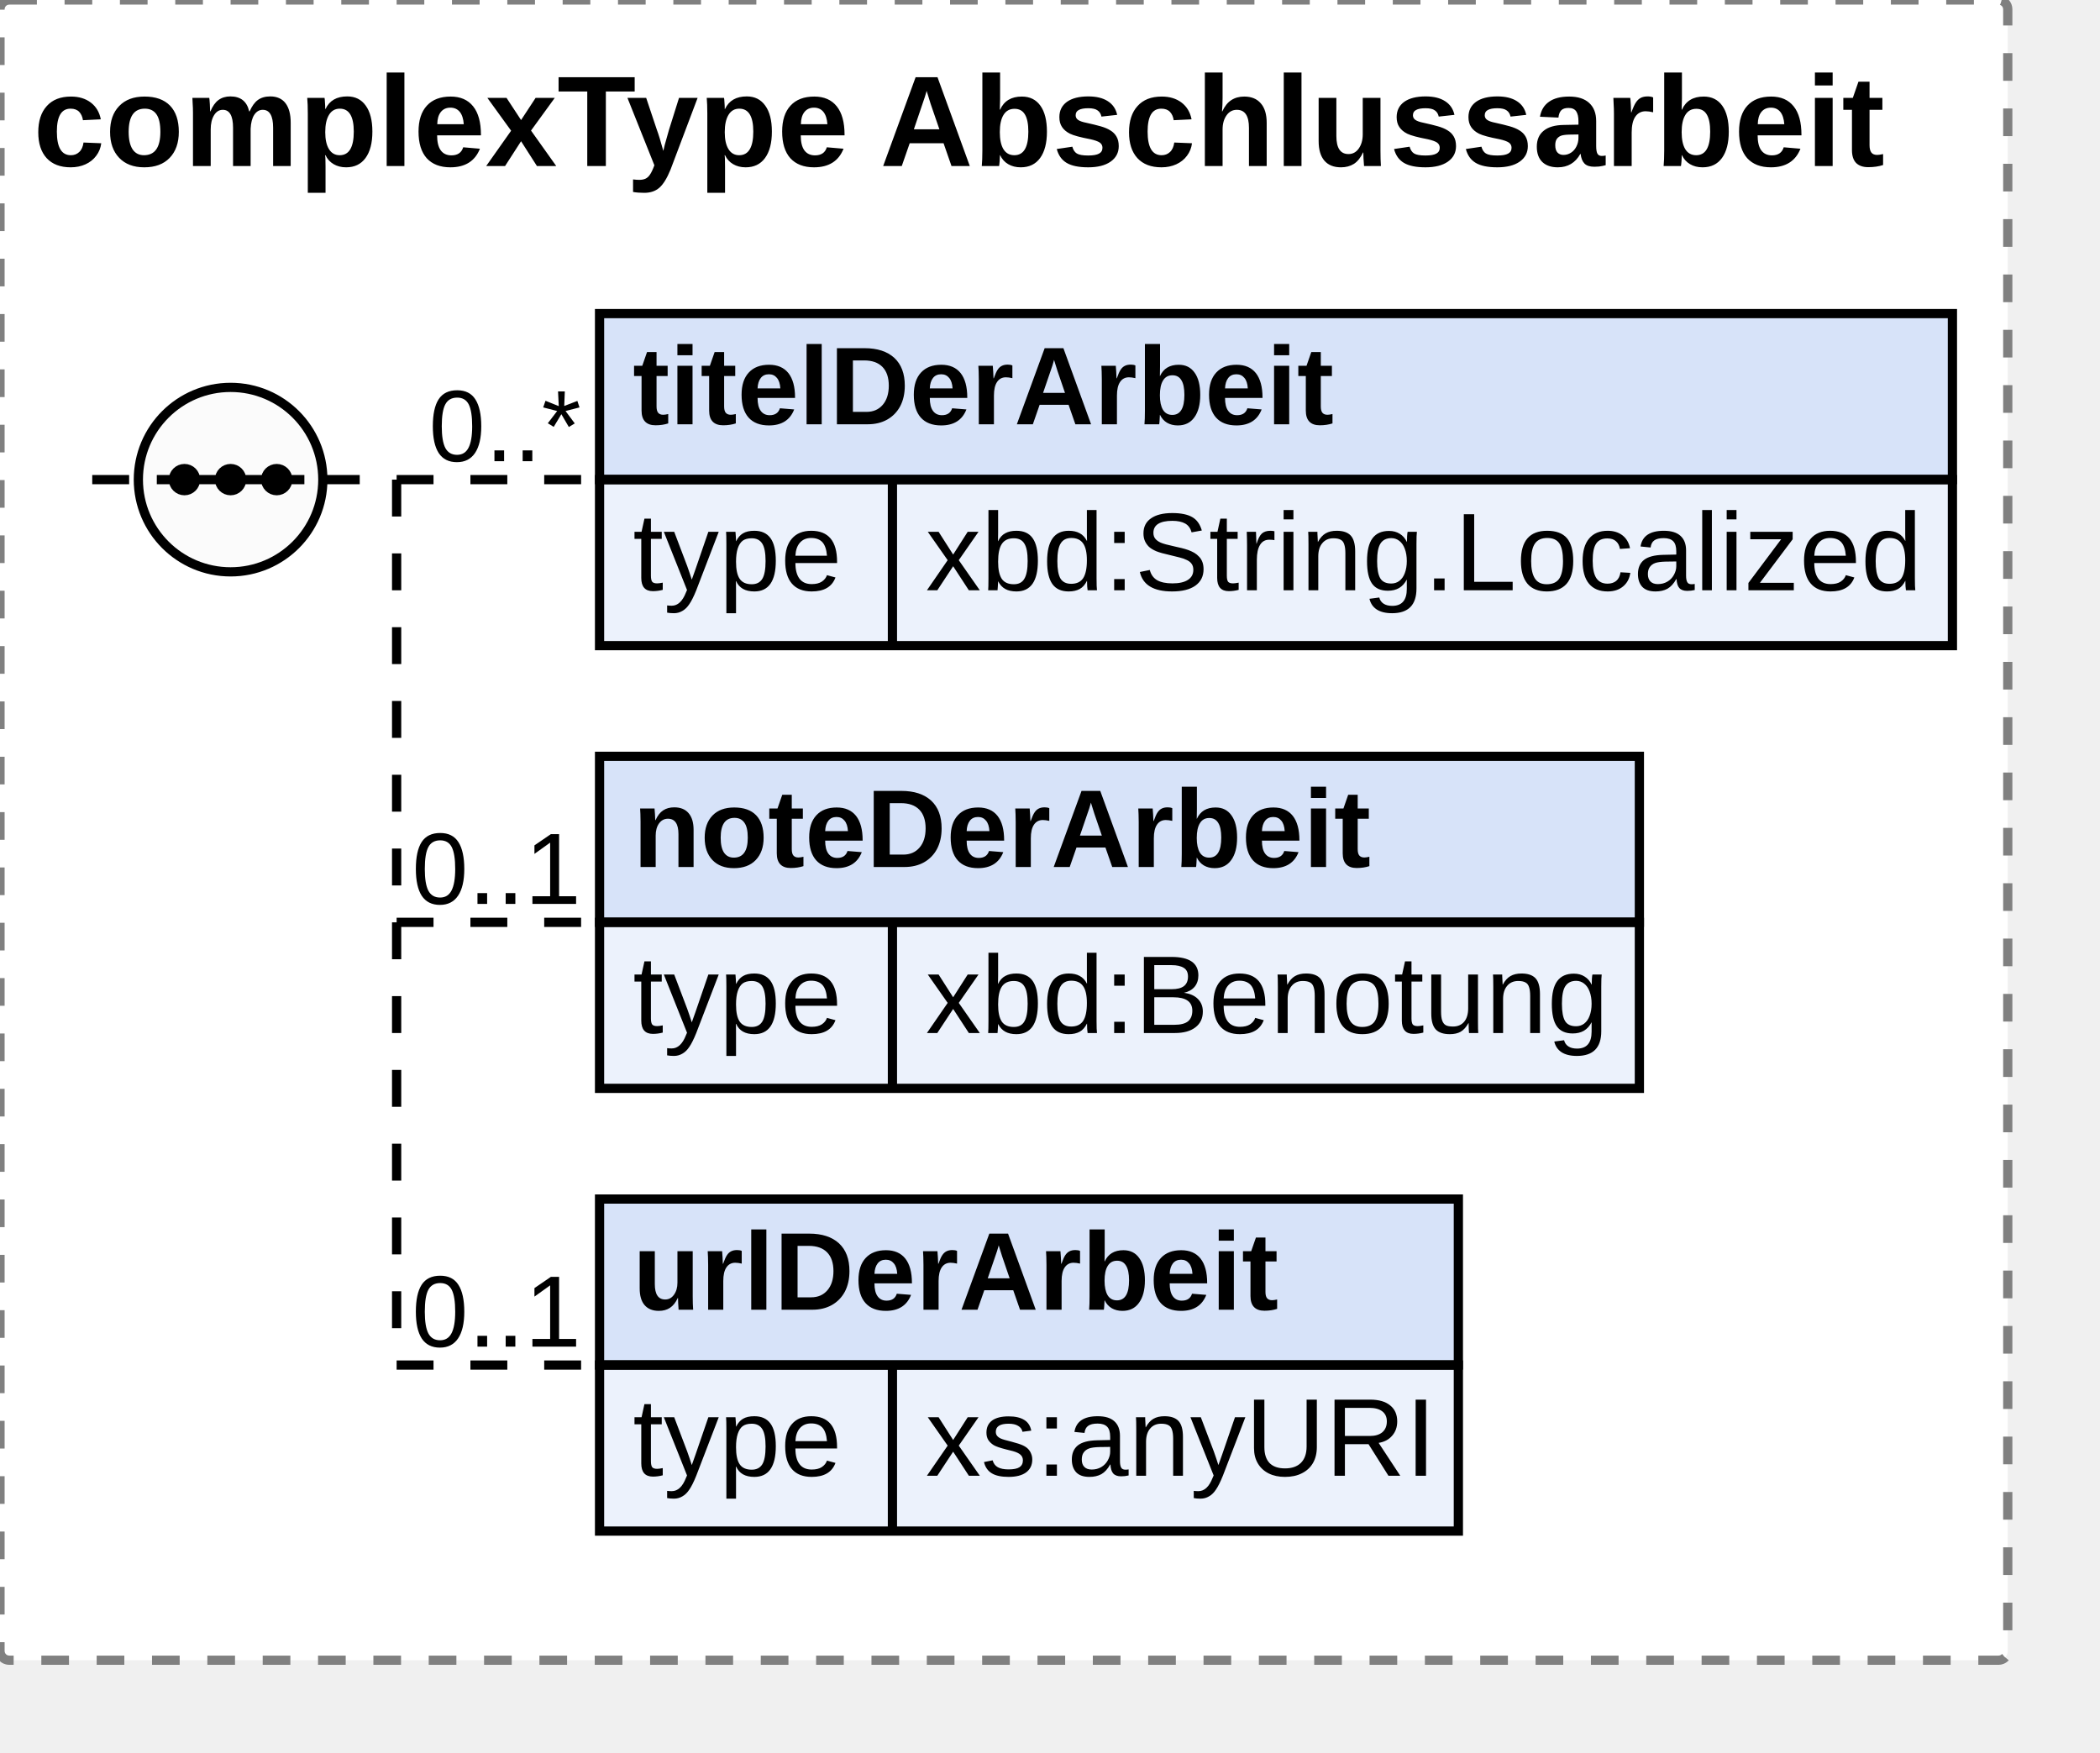
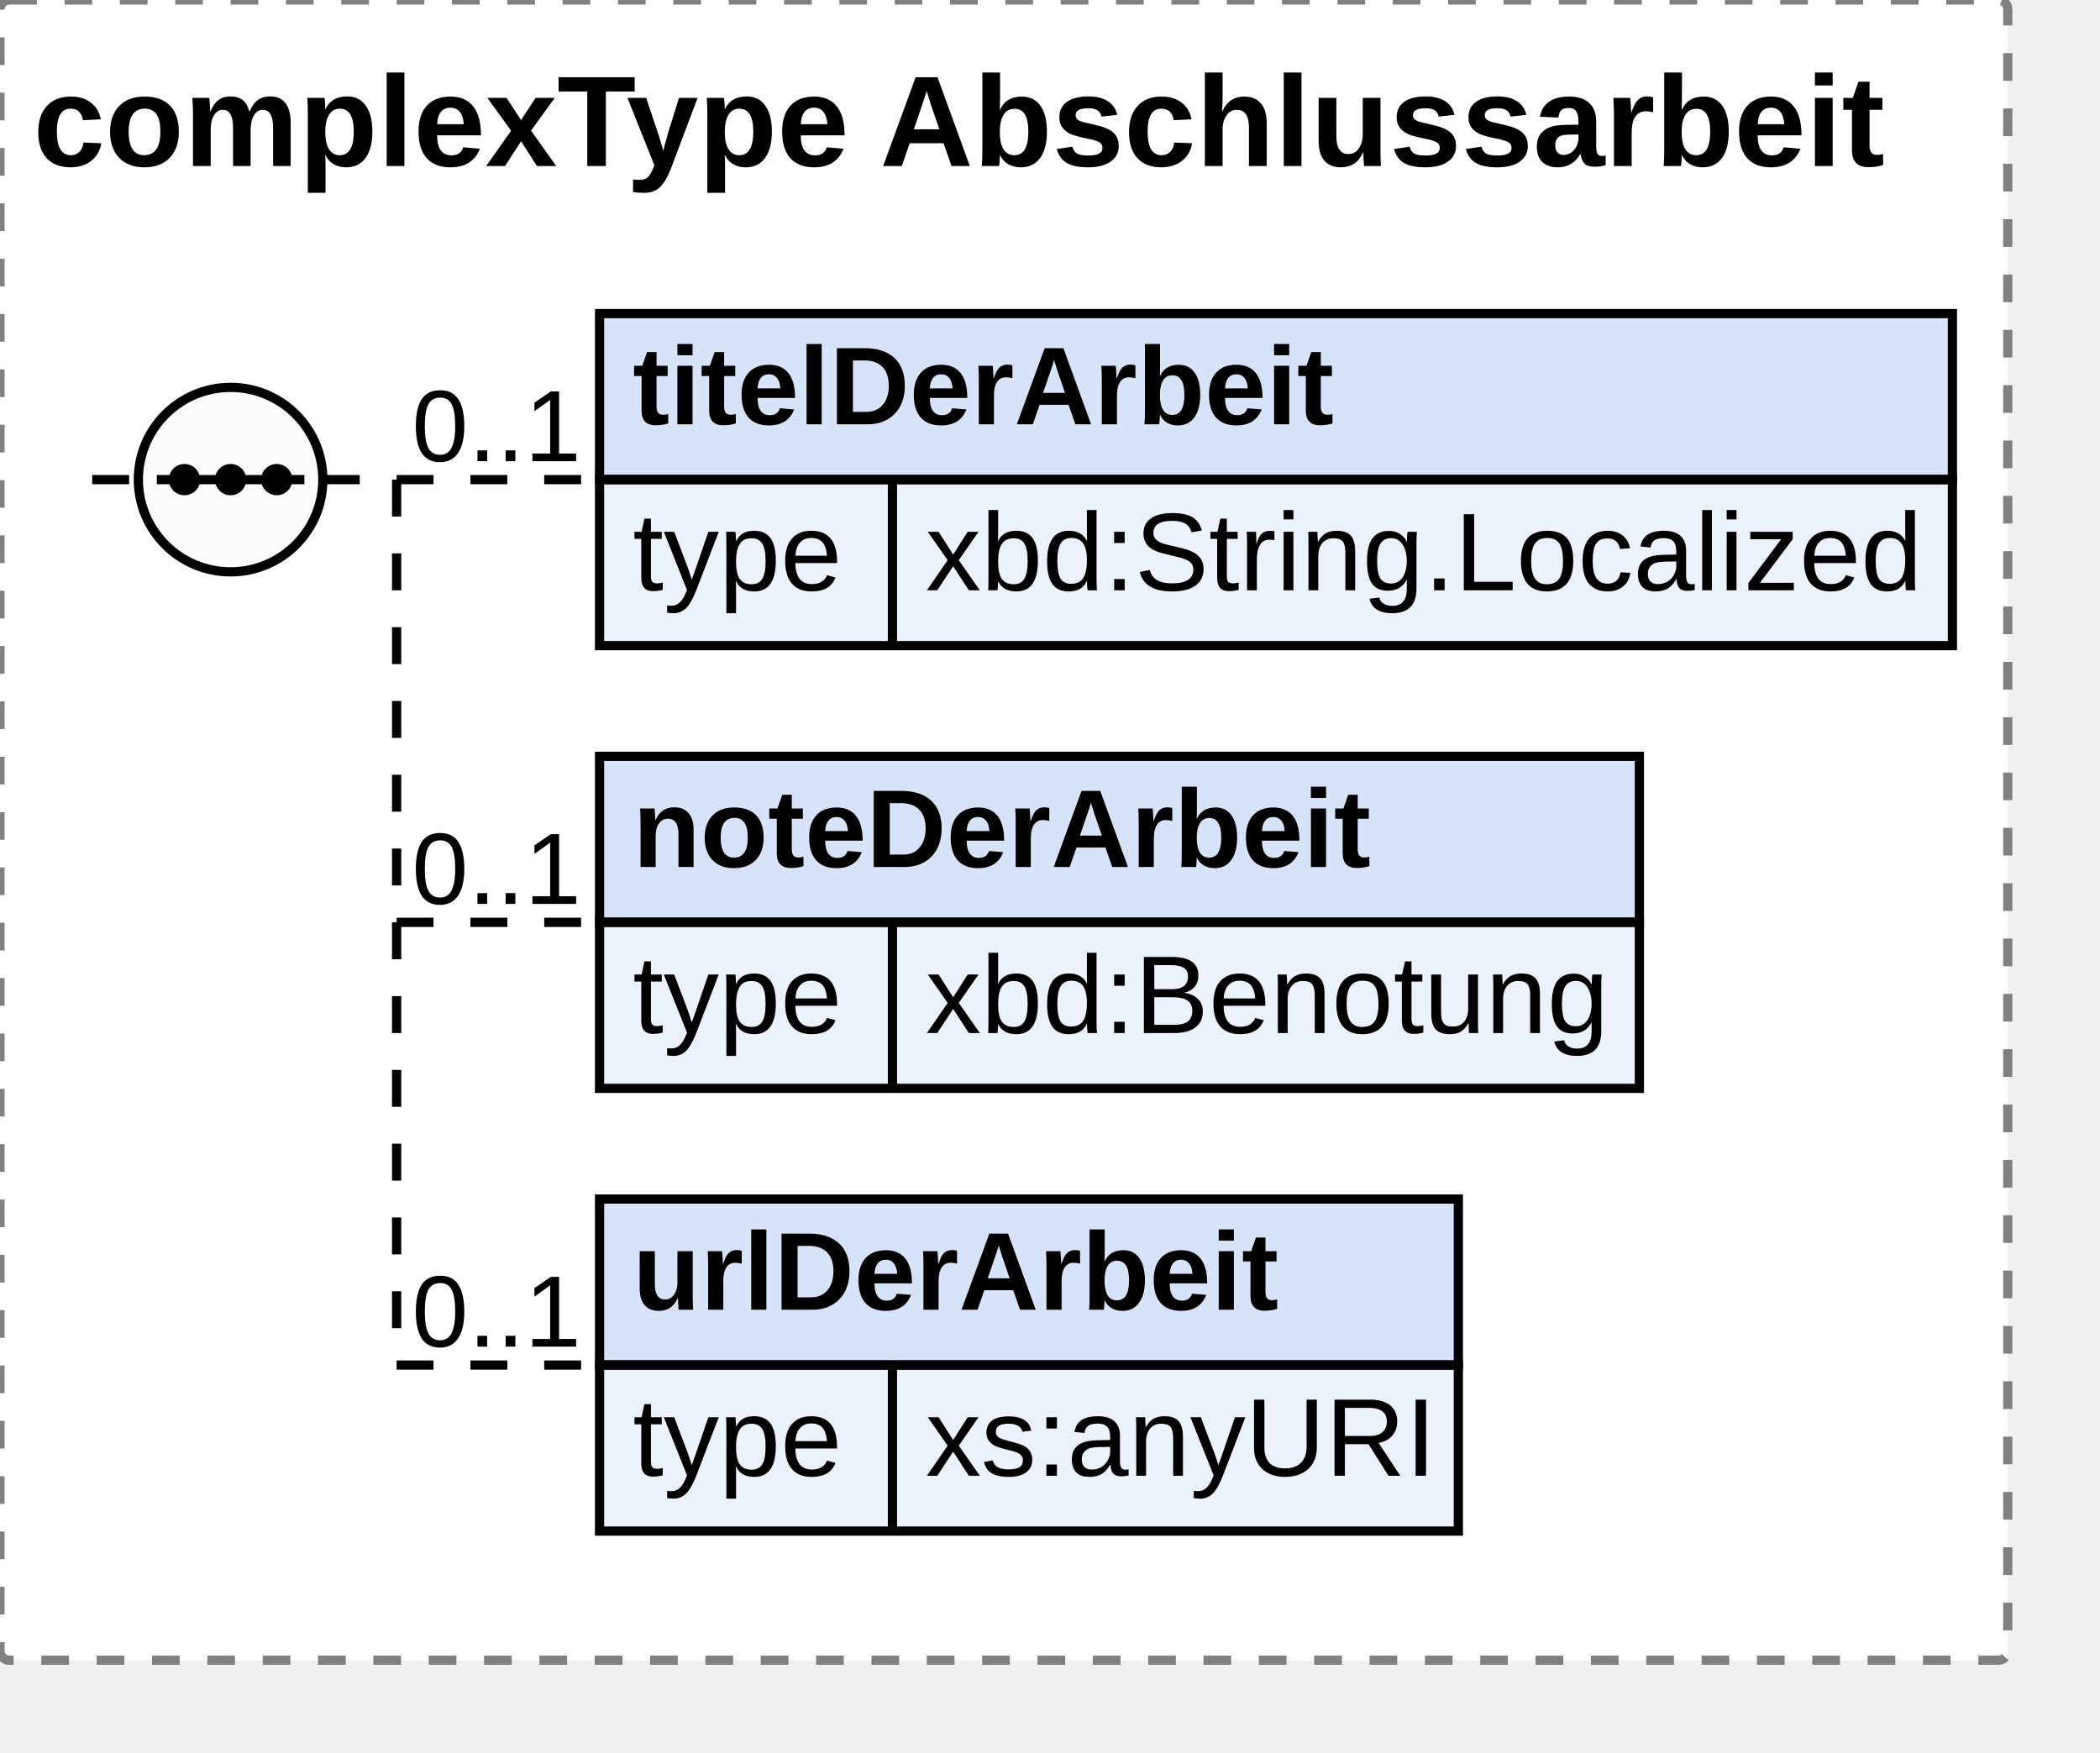
<svg xmlns="http://www.w3.org/2000/svg" width="227.672" height="190">
  <defs>
    <style type="text/css">
                        text {
                            font-family: 'Arial';
                            fill: black;
                        }
                        text.at {
                            font-family: 'Arial';
                            fill: rgb(242, 152, 0);
                        }
                        line {
                            stroke: black;
                        }
                        line.type-structure {
                            stroke: black;
                        }
                        line.type-structure-optional {
                            stroke: black;
                            stroke-dasharray: 4, 4;
                        }
                        rect.attribute-upper {
                            stroke: black;
                            fill: rgb(255, 239, 211);
                        }
                        rect.element-upper {
                            stroke: black;
                            fill: rgb(215, 227, 249);
                        }
                        rect.element-lower {
                            stroke: black;
                            fill: rgb(236, 242, 252);
                        }
                        a text {
                            fill: black;
                        } 
                    </style>
  </defs>
  <rect width="217.672" height="180" stroke-dasharray="3,3" rx="1" ry="1" style="stroke: grey;fill: white;" />
  <text font-size="14" x="3.6" y="18" font-weight="bold">complexType Abschlussarbeit</text>
  <g transform="translate(10,34)">
    <g transform="translate(55,0)">
      <rect width="146.672" height="18" class="element-upper" />
      <rect width="146.672" height="18" y="18" class="element-lower" />
      <text font-size="12" x="3.6" y="12" font-weight="bold">titelDerArbeit</text>
      <line x1="0" y1="18" x2="146.672" y2="18" />
      <text font-size="12" fill="grey" x="3.6" y="30">type</text>
      <line x1="31.753" y1="18" x2="31.753" y2="36" />
      <text font-size="12" x="35.353" y="30">xbd:String.Localized</text>
      <g transform="translate(146.6719,0)" />
    </g>
    <line x1="33" y1="18" x2="55" y2="18" class="type-structure-optional" />
-     <text font-size="11" fill="black" x="53" y="16" text-anchor="end">0..*</text>
+     <text font-size="11" fill="black" x="53" y="16" text-anchor="end">0..1</text>
    <line x1="33" y1="18" x2="33" y2="18" class="type-structure-optional" />
    <g transform="translate(55,48)">
      <rect width="112.734" height="18" class="element-upper" />
      <rect width="112.734" height="18" y="18" class="element-lower" />
      <text font-size="12" x="3.6" y="12" font-weight="bold">noteDerArbeit</text>
      <line x1="0" y1="18" x2="112.734" y2="18" />
      <text font-size="12" fill="grey" x="3.6" y="30">type</text>
      <line x1="31.753" y1="18" x2="31.753" y2="36" />
      <text font-size="12" x="35.353" y="30">xbd:Benotung</text>
      <g transform="translate(112.7344,0)" />
    </g>
    <line x1="33" y1="66" x2="55" y2="66" class="type-structure-optional" />
    <text font-size="11" fill="black" x="53" y="64" text-anchor="end">0..1</text>
    <line x1="33" y1="18" x2="33" y2="66" class="type-structure-optional" />
    <g transform="translate(55,96)">
      <rect width="93.109" height="18" class="element-upper" />
      <rect width="93.109" height="18" y="18" class="element-lower" />
      <text font-size="12" x="3.6" y="12" font-weight="bold">urlDerArbeit</text>
      <line x1="0" y1="18" x2="93.109" y2="18" />
      <text font-size="12" fill="grey" x="3.6" y="30">type</text>
      <line x1="31.753" y1="18" x2="31.753" y2="36" />
      <text font-size="12" x="35.353" y="30">xs:anyURI</text>
      <g transform="translate(93.10938,0)" />
    </g>
    <line x1="33" y1="114" x2="55" y2="114" class="type-structure-optional" />
    <text font-size="11" fill="black" x="53" y="112" text-anchor="end">0..1</text>
    <line x1="33" y1="66" x2="33" y2="114" class="type-structure-optional" />
    <circle cx="15" cy="18" r="10" stroke="black" fill="rgb(251, 251, 251)" />
    <line x1="0" y1="18" x2="5" y2="18" class="type-structure-optional" />
    <line x1="25" y1="18" x2="33" y2="18" class="type-structure-optional" />
    <circle cx="10" cy="18" r="1.2" stroke="black" fill="black" />
    <circle cx="15" cy="18" r="1.2" stroke="black" fill="black" />
    <circle cx="20" cy="18" r="1.2" stroke="black" fill="black" />
    <line x1="7" y1="18" x2="23" y2="18" />
  </g>
</svg>
